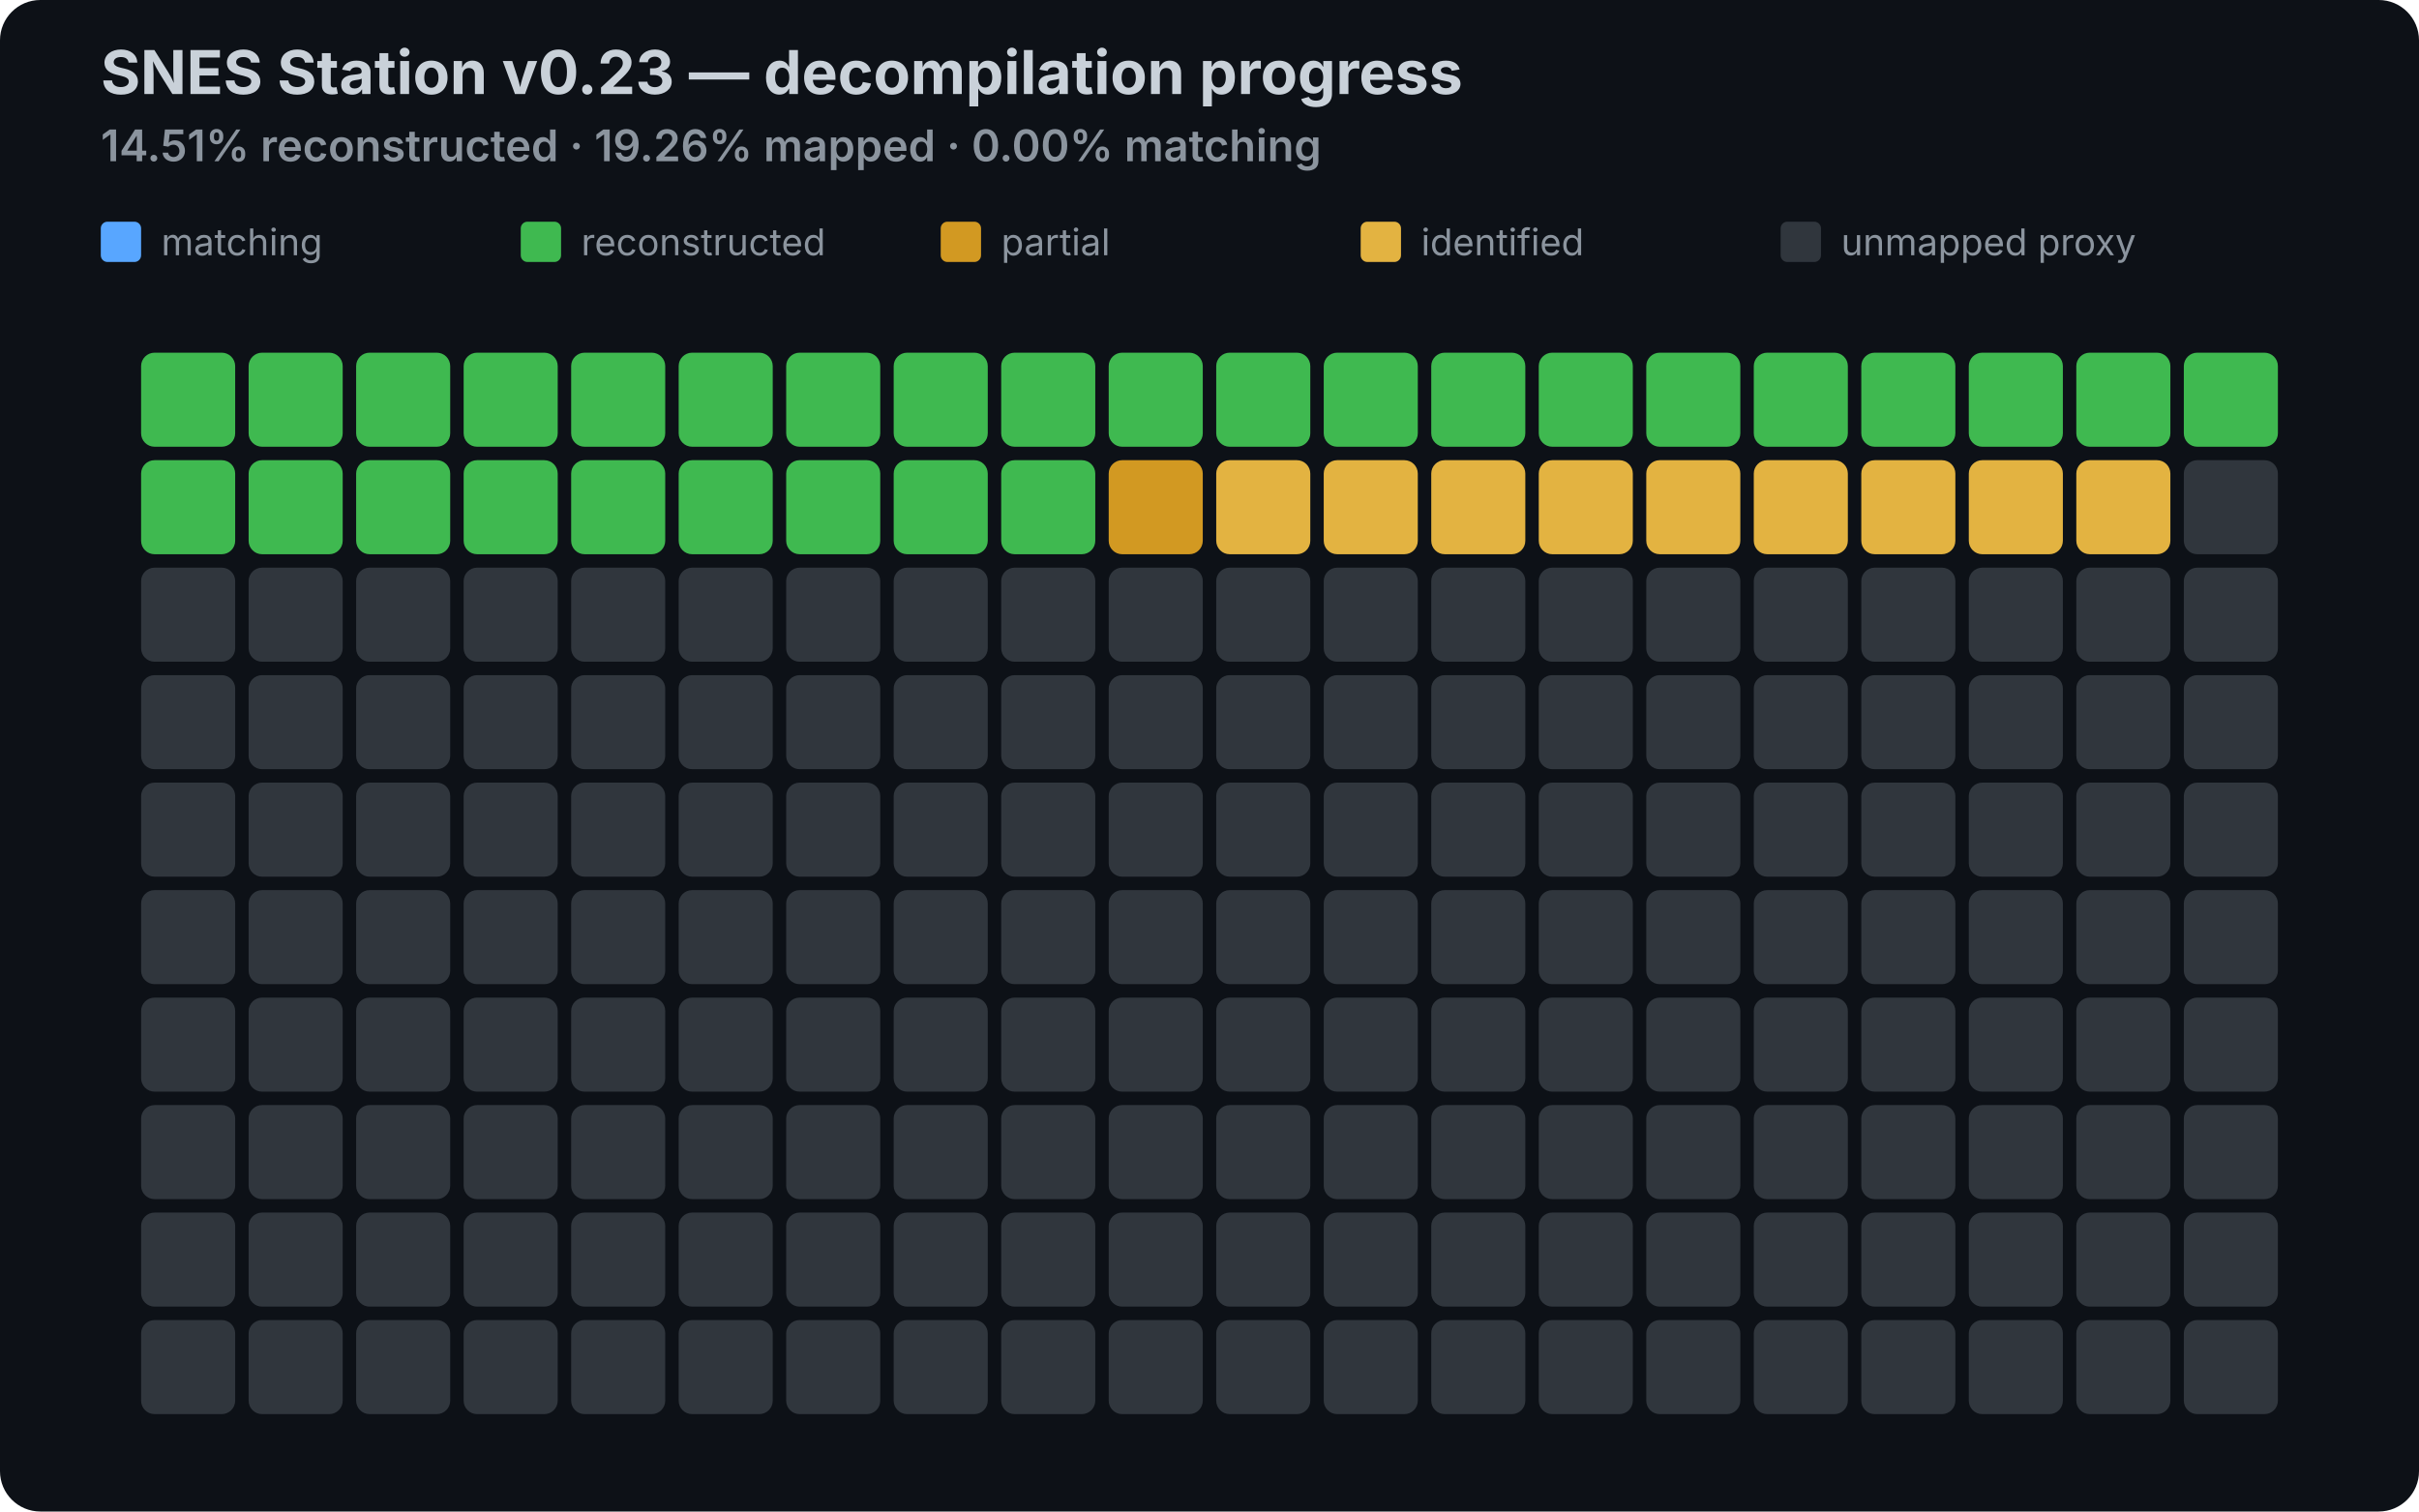
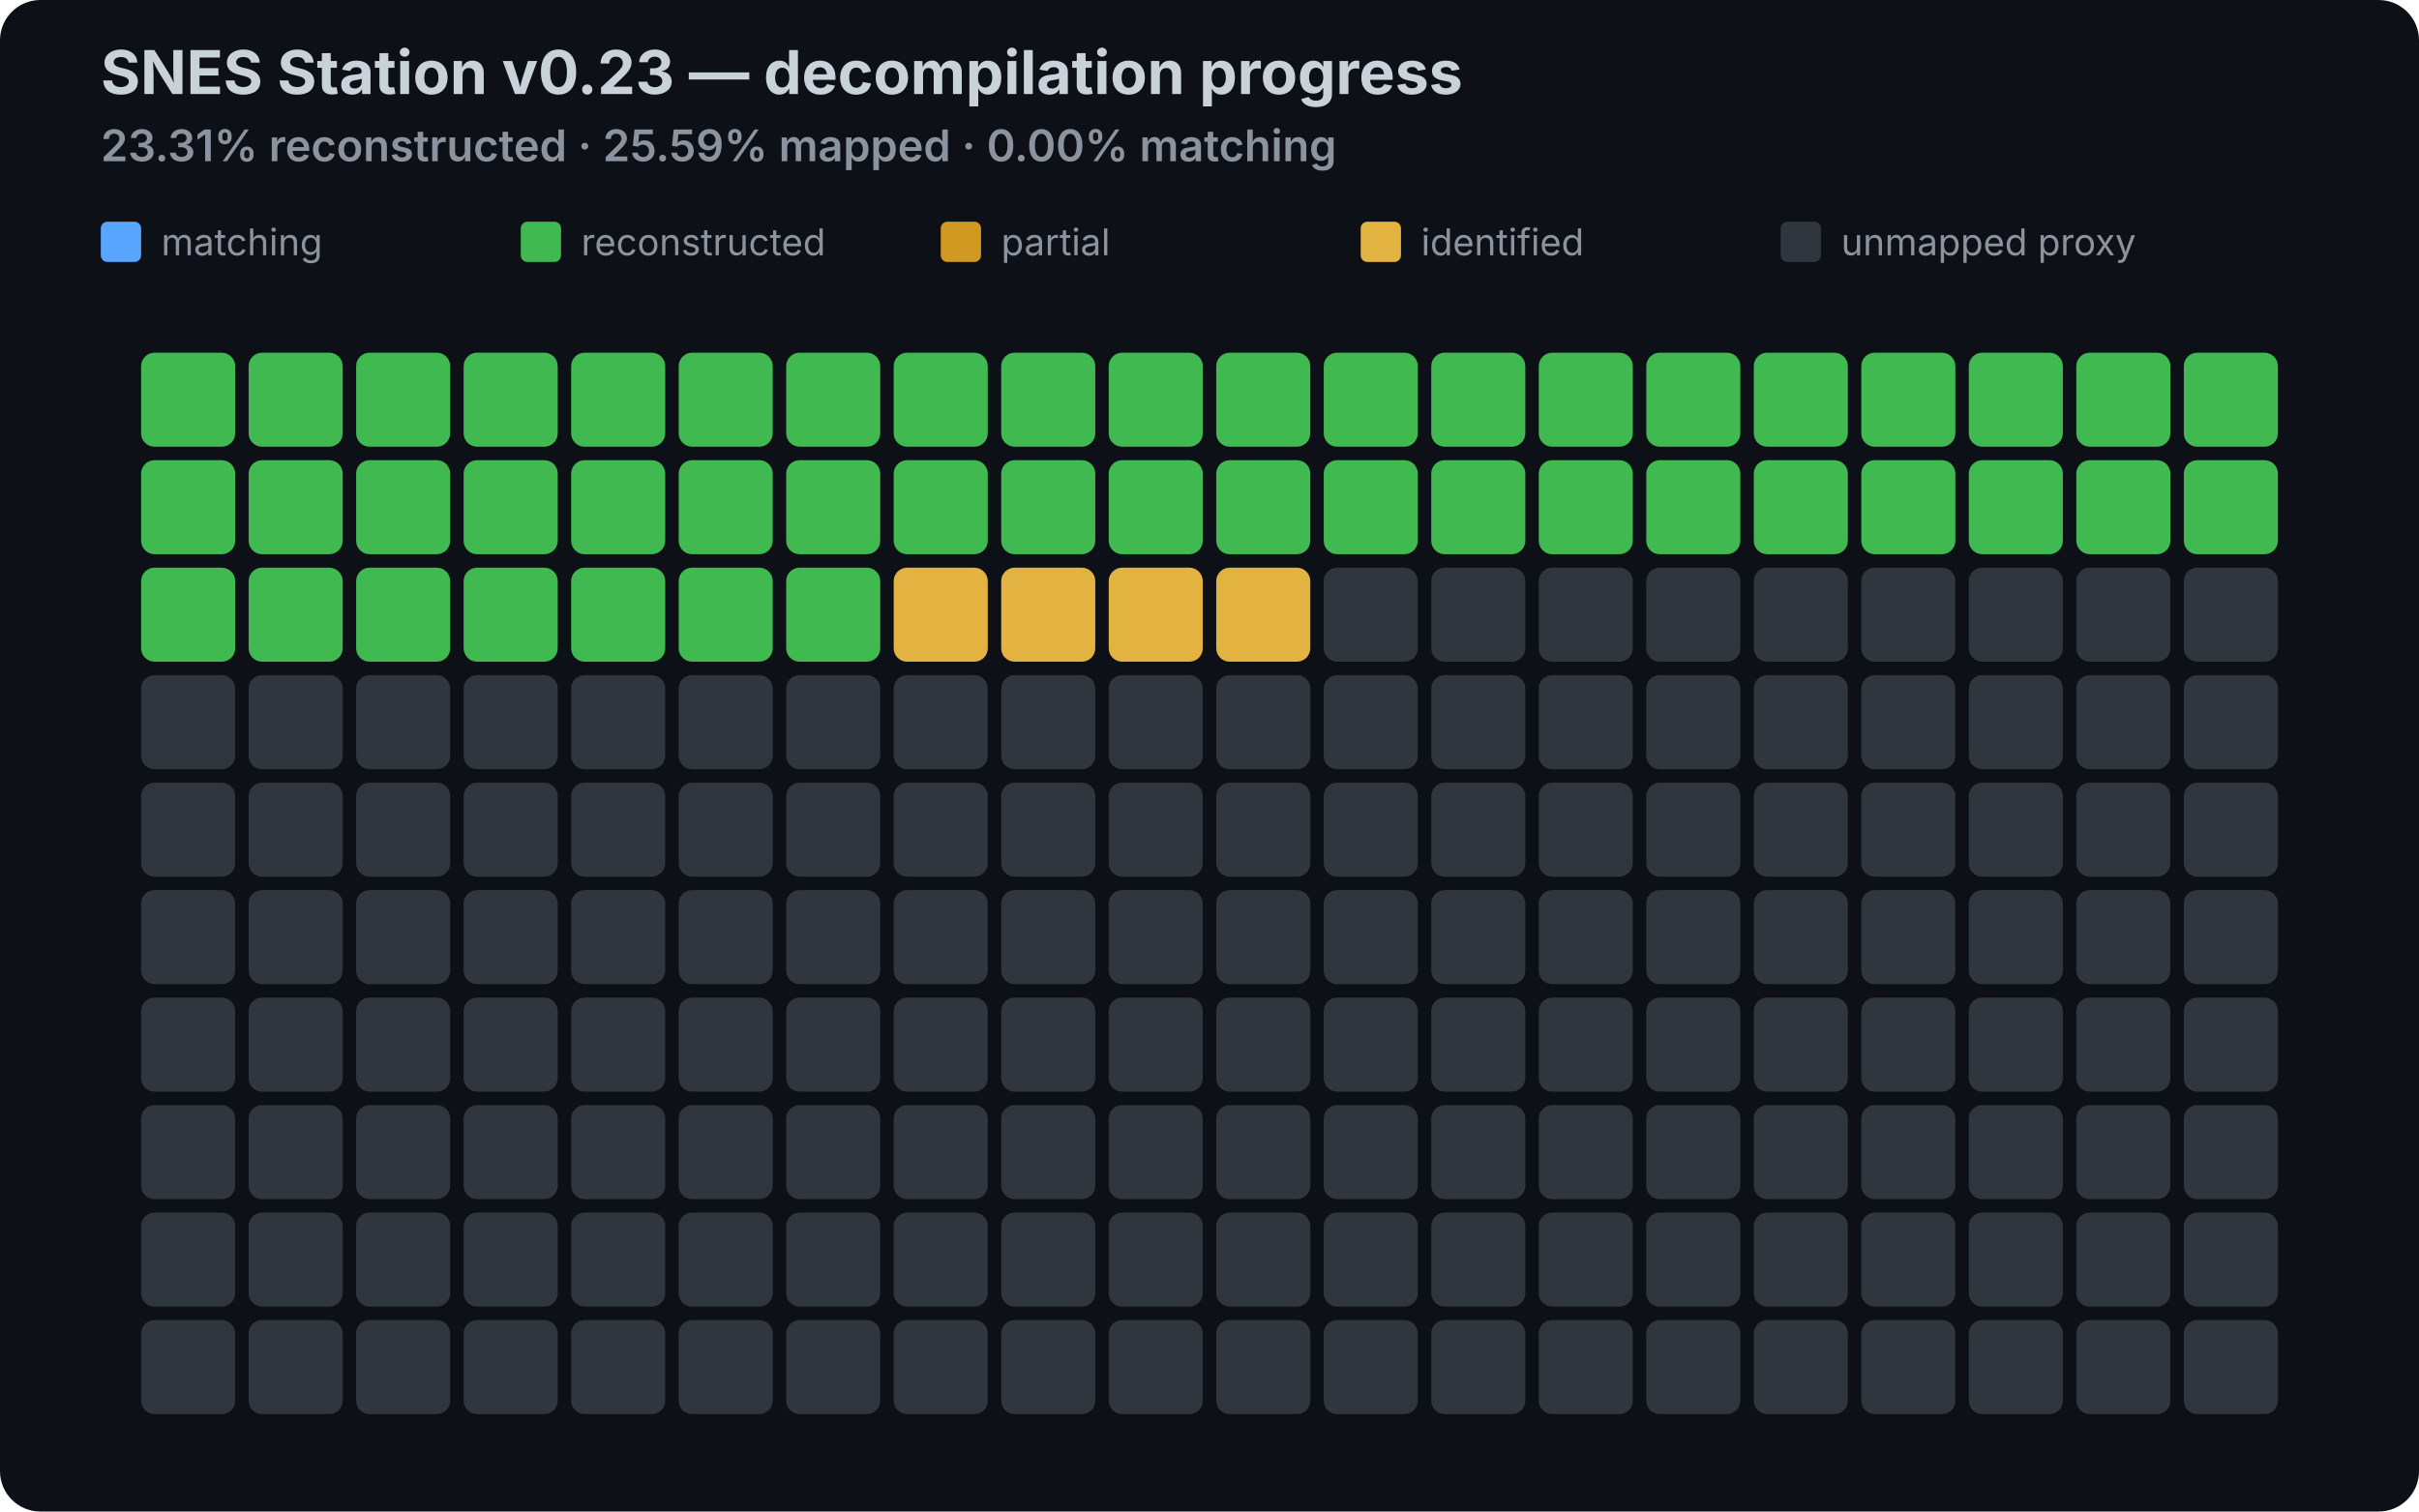
<svg xmlns="http://www.w3.org/2000/svg" width="720" height="450" viewBox="0 0 720 450" role="img" aria-labelledby="title desc">
  <style>
  .title { font: 700 18px -apple-system,BlinkMacSystemFont,"Segoe UI",sans-serif; fill: #c9d1d9; }
  .sub { font: 600 13px -apple-system,BlinkMacSystemFont,"Segoe UI",sans-serif; fill: #8b949e; }
  .legend { font: 11px -apple-system,BlinkMacSystemFont,"Segoe UI",sans-serif; fill: #8b949e; }
</style>
  <rect width="100%" height="100%" rx="12" fill="#0d1117" />
  <text x="30" y="28" class="title">SNES Station v0.23 — decompilation progress</text>
-   <text x="30" y="48" class="sub">14.51% reconstructed · 19.26% mapped · 0.00% matching</text>
+   <text x="30" y="48" class="sub">23.31% reconstructed · 25.59% mapped · 0.00% matching</text>
  <rect x="30" y="66" width="12" height="12" rx="2" fill="#58a6ff" />
  <text x="48" y="76" class="legend">matching</text>
  <rect x="155" y="66" width="12" height="12" rx="2" fill="#3fb950" />
  <text x="173" y="76" class="legend">reconstructed</text>
  <rect x="280" y="66" width="12" height="12" rx="2" fill="#d29922" />
  <text x="298" y="76" class="legend">partial</text>
  <rect x="405" y="66" width="12" height="12" rx="2" fill="#e3b341" />
  <text x="423" y="76" class="legend">identified</text>
  <rect x="530" y="66" width="12" height="12" rx="2" fill="#30363d" />
  <text x="548" y="76" class="legend">unmapped proxy</text>
  <rect x="42" y="105" width="28" height="28" rx="4" fill="#3fb950" data-status="RECONSTRUCTED" />
  <rect x="74" y="105" width="28" height="28" rx="4" fill="#3fb950" data-status="RECONSTRUCTED" />
  <rect x="106" y="105" width="28" height="28" rx="4" fill="#3fb950" data-status="RECONSTRUCTED" />
  <rect x="138" y="105" width="28" height="28" rx="4" fill="#3fb950" data-status="RECONSTRUCTED" />
  <rect x="170" y="105" width="28" height="28" rx="4" fill="#3fb950" data-status="RECONSTRUCTED" />
  <rect x="202" y="105" width="28" height="28" rx="4" fill="#3fb950" data-status="RECONSTRUCTED" />
  <rect x="234" y="105" width="28" height="28" rx="4" fill="#3fb950" data-status="RECONSTRUCTED" />
  <rect x="266" y="105" width="28" height="28" rx="4" fill="#3fb950" data-status="RECONSTRUCTED" />
  <rect x="298" y="105" width="28" height="28" rx="4" fill="#3fb950" data-status="RECONSTRUCTED" />
  <rect x="330" y="105" width="28" height="28" rx="4" fill="#3fb950" data-status="RECONSTRUCTED" />
  <rect x="362" y="105" width="28" height="28" rx="4" fill="#3fb950" data-status="RECONSTRUCTED" />
  <rect x="394" y="105" width="28" height="28" rx="4" fill="#3fb950" data-status="RECONSTRUCTED" />
  <rect x="426" y="105" width="28" height="28" rx="4" fill="#3fb950" data-status="RECONSTRUCTED" />
  <rect x="458" y="105" width="28" height="28" rx="4" fill="#3fb950" data-status="RECONSTRUCTED" />
  <rect x="490" y="105" width="28" height="28" rx="4" fill="#3fb950" data-status="RECONSTRUCTED" />
  <rect x="522" y="105" width="28" height="28" rx="4" fill="#3fb950" data-status="RECONSTRUCTED" />
  <rect x="554" y="105" width="28" height="28" rx="4" fill="#3fb950" data-status="RECONSTRUCTED" />
  <rect x="586" y="105" width="28" height="28" rx="4" fill="#3fb950" data-status="RECONSTRUCTED" />
  <rect x="618" y="105" width="28" height="28" rx="4" fill="#3fb950" data-status="RECONSTRUCTED" />
  <rect x="650" y="105" width="28" height="28" rx="4" fill="#3fb950" data-status="RECONSTRUCTED" />
  <rect x="42" y="137" width="28" height="28" rx="4" fill="#3fb950" data-status="RECONSTRUCTED" />
  <rect x="74" y="137" width="28" height="28" rx="4" fill="#3fb950" data-status="RECONSTRUCTED" />
  <rect x="106" y="137" width="28" height="28" rx="4" fill="#3fb950" data-status="RECONSTRUCTED" />
  <rect x="138" y="137" width="28" height="28" rx="4" fill="#3fb950" data-status="RECONSTRUCTED" />
  <rect x="170" y="137" width="28" height="28" rx="4" fill="#3fb950" data-status="RECONSTRUCTED" />
  <rect x="202" y="137" width="28" height="28" rx="4" fill="#3fb950" data-status="RECONSTRUCTED" />
  <rect x="234" y="137" width="28" height="28" rx="4" fill="#3fb950" data-status="RECONSTRUCTED" />
  <rect x="266" y="137" width="28" height="28" rx="4" fill="#3fb950" data-status="RECONSTRUCTED" />
  <rect x="298" y="137" width="28" height="28" rx="4" fill="#3fb950" data-status="RECONSTRUCTED" />
-   <rect x="330" y="137" width="28" height="28" rx="4" fill="#d29922" data-status="PARTIAL" />
-   <rect x="362" y="137" width="28" height="28" rx="4" fill="#e3b341" data-status="IDENTIFIED" />
-   <rect x="394" y="137" width="28" height="28" rx="4" fill="#e3b341" data-status="IDENTIFIED" />
-   <rect x="426" y="137" width="28" height="28" rx="4" fill="#e3b341" data-status="IDENTIFIED" />
-   <rect x="458" y="137" width="28" height="28" rx="4" fill="#e3b341" data-status="IDENTIFIED" />
-   <rect x="490" y="137" width="28" height="28" rx="4" fill="#e3b341" data-status="IDENTIFIED" />
-   <rect x="522" y="137" width="28" height="28" rx="4" fill="#e3b341" data-status="IDENTIFIED" />
-   <rect x="554" y="137" width="28" height="28" rx="4" fill="#e3b341" data-status="IDENTIFIED" />
-   <rect x="586" y="137" width="28" height="28" rx="4" fill="#e3b341" data-status="IDENTIFIED" />
-   <rect x="618" y="137" width="28" height="28" rx="4" fill="#e3b341" data-status="IDENTIFIED" />
-   <rect x="650" y="137" width="28" height="28" rx="4" fill="#30363d" data-status="UNKNOWN" />
-   <rect x="42" y="169" width="28" height="28" rx="4" fill="#30363d" data-status="UNKNOWN" />
-   <rect x="74" y="169" width="28" height="28" rx="4" fill="#30363d" data-status="UNKNOWN" />
-   <rect x="106" y="169" width="28" height="28" rx="4" fill="#30363d" data-status="UNKNOWN" />
-   <rect x="138" y="169" width="28" height="28" rx="4" fill="#30363d" data-status="UNKNOWN" />
-   <rect x="170" y="169" width="28" height="28" rx="4" fill="#30363d" data-status="UNKNOWN" />
-   <rect x="202" y="169" width="28" height="28" rx="4" fill="#30363d" data-status="UNKNOWN" />
-   <rect x="234" y="169" width="28" height="28" rx="4" fill="#30363d" data-status="UNKNOWN" />
-   <rect x="266" y="169" width="28" height="28" rx="4" fill="#30363d" data-status="UNKNOWN" />
-   <rect x="298" y="169" width="28" height="28" rx="4" fill="#30363d" data-status="UNKNOWN" />
-   <rect x="330" y="169" width="28" height="28" rx="4" fill="#30363d" data-status="UNKNOWN" />
-   <rect x="362" y="169" width="28" height="28" rx="4" fill="#30363d" data-status="UNKNOWN" />
+   <rect x="330" y="137" width="28" height="28" rx="4" fill="#3fb950" data-status="RECONSTRUCTED" />
+   <rect x="362" y="137" width="28" height="28" rx="4" fill="#3fb950" data-status="RECONSTRUCTED" />
+   <rect x="394" y="137" width="28" height="28" rx="4" fill="#3fb950" data-status="RECONSTRUCTED" />
+   <rect x="426" y="137" width="28" height="28" rx="4" fill="#3fb950" data-status="RECONSTRUCTED" />
+   <rect x="458" y="137" width="28" height="28" rx="4" fill="#3fb950" data-status="RECONSTRUCTED" />
+   <rect x="490" y="137" width="28" height="28" rx="4" fill="#3fb950" data-status="RECONSTRUCTED" />
+   <rect x="522" y="137" width="28" height="28" rx="4" fill="#3fb950" data-status="RECONSTRUCTED" />
+   <rect x="554" y="137" width="28" height="28" rx="4" fill="#3fb950" data-status="RECONSTRUCTED" />
+   <rect x="586" y="137" width="28" height="28" rx="4" fill="#3fb950" data-status="RECONSTRUCTED" />
+   <rect x="618" y="137" width="28" height="28" rx="4" fill="#3fb950" data-status="RECONSTRUCTED" />
+   <rect x="650" y="137" width="28" height="28" rx="4" fill="#3fb950" data-status="RECONSTRUCTED" />
+   <rect x="42" y="169" width="28" height="28" rx="4" fill="#3fb950" data-status="RECONSTRUCTED" />
+   <rect x="74" y="169" width="28" height="28" rx="4" fill="#3fb950" data-status="RECONSTRUCTED" />
+   <rect x="106" y="169" width="28" height="28" rx="4" fill="#3fb950" data-status="RECONSTRUCTED" />
+   <rect x="138" y="169" width="28" height="28" rx="4" fill="#3fb950" data-status="RECONSTRUCTED" />
+   <rect x="170" y="169" width="28" height="28" rx="4" fill="#3fb950" data-status="RECONSTRUCTED" />
+   <rect x="202" y="169" width="28" height="28" rx="4" fill="#3fb950" data-status="RECONSTRUCTED" />
+   <rect x="234" y="169" width="28" height="28" rx="4" fill="#3fb950" data-status="RECONSTRUCTED" />
+   <rect x="266" y="169" width="28" height="28" rx="4" fill="#e3b341" data-status="IDENTIFIED" />
+   <rect x="298" y="169" width="28" height="28" rx="4" fill="#e3b341" data-status="IDENTIFIED" />
+   <rect x="330" y="169" width="28" height="28" rx="4" fill="#e3b341" data-status="IDENTIFIED" />
+   <rect x="362" y="169" width="28" height="28" rx="4" fill="#e3b341" data-status="IDENTIFIED" />
  <rect x="394" y="169" width="28" height="28" rx="4" fill="#30363d" data-status="UNKNOWN" />
  <rect x="426" y="169" width="28" height="28" rx="4" fill="#30363d" data-status="UNKNOWN" />
  <rect x="458" y="169" width="28" height="28" rx="4" fill="#30363d" data-status="UNKNOWN" />
  <rect x="490" y="169" width="28" height="28" rx="4" fill="#30363d" data-status="UNKNOWN" />
  <rect x="522" y="169" width="28" height="28" rx="4" fill="#30363d" data-status="UNKNOWN" />
  <rect x="554" y="169" width="28" height="28" rx="4" fill="#30363d" data-status="UNKNOWN" />
  <rect x="586" y="169" width="28" height="28" rx="4" fill="#30363d" data-status="UNKNOWN" />
  <rect x="618" y="169" width="28" height="28" rx="4" fill="#30363d" data-status="UNKNOWN" />
  <rect x="650" y="169" width="28" height="28" rx="4" fill="#30363d" data-status="UNKNOWN" />
  <rect x="42" y="201" width="28" height="28" rx="4" fill="#30363d" data-status="UNKNOWN" />
  <rect x="74" y="201" width="28" height="28" rx="4" fill="#30363d" data-status="UNKNOWN" />
  <rect x="106" y="201" width="28" height="28" rx="4" fill="#30363d" data-status="UNKNOWN" />
  <rect x="138" y="201" width="28" height="28" rx="4" fill="#30363d" data-status="UNKNOWN" />
  <rect x="170" y="201" width="28" height="28" rx="4" fill="#30363d" data-status="UNKNOWN" />
  <rect x="202" y="201" width="28" height="28" rx="4" fill="#30363d" data-status="UNKNOWN" />
  <rect x="234" y="201" width="28" height="28" rx="4" fill="#30363d" data-status="UNKNOWN" />
  <rect x="266" y="201" width="28" height="28" rx="4" fill="#30363d" data-status="UNKNOWN" />
  <rect x="298" y="201" width="28" height="28" rx="4" fill="#30363d" data-status="UNKNOWN" />
  <rect x="330" y="201" width="28" height="28" rx="4" fill="#30363d" data-status="UNKNOWN" />
  <rect x="362" y="201" width="28" height="28" rx="4" fill="#30363d" data-status="UNKNOWN" />
  <rect x="394" y="201" width="28" height="28" rx="4" fill="#30363d" data-status="UNKNOWN" />
  <rect x="426" y="201" width="28" height="28" rx="4" fill="#30363d" data-status="UNKNOWN" />
  <rect x="458" y="201" width="28" height="28" rx="4" fill="#30363d" data-status="UNKNOWN" />
  <rect x="490" y="201" width="28" height="28" rx="4" fill="#30363d" data-status="UNKNOWN" />
  <rect x="522" y="201" width="28" height="28" rx="4" fill="#30363d" data-status="UNKNOWN" />
  <rect x="554" y="201" width="28" height="28" rx="4" fill="#30363d" data-status="UNKNOWN" />
  <rect x="586" y="201" width="28" height="28" rx="4" fill="#30363d" data-status="UNKNOWN" />
  <rect x="618" y="201" width="28" height="28" rx="4" fill="#30363d" data-status="UNKNOWN" />
  <rect x="650" y="201" width="28" height="28" rx="4" fill="#30363d" data-status="UNKNOWN" />
  <rect x="42" y="233" width="28" height="28" rx="4" fill="#30363d" data-status="UNKNOWN" />
  <rect x="74" y="233" width="28" height="28" rx="4" fill="#30363d" data-status="UNKNOWN" />
  <rect x="106" y="233" width="28" height="28" rx="4" fill="#30363d" data-status="UNKNOWN" />
  <rect x="138" y="233" width="28" height="28" rx="4" fill="#30363d" data-status="UNKNOWN" />
  <rect x="170" y="233" width="28" height="28" rx="4" fill="#30363d" data-status="UNKNOWN" />
  <rect x="202" y="233" width="28" height="28" rx="4" fill="#30363d" data-status="UNKNOWN" />
  <rect x="234" y="233" width="28" height="28" rx="4" fill="#30363d" data-status="UNKNOWN" />
  <rect x="266" y="233" width="28" height="28" rx="4" fill="#30363d" data-status="UNKNOWN" />
  <rect x="298" y="233" width="28" height="28" rx="4" fill="#30363d" data-status="UNKNOWN" />
  <rect x="330" y="233" width="28" height="28" rx="4" fill="#30363d" data-status="UNKNOWN" />
  <rect x="362" y="233" width="28" height="28" rx="4" fill="#30363d" data-status="UNKNOWN" />
  <rect x="394" y="233" width="28" height="28" rx="4" fill="#30363d" data-status="UNKNOWN" />
  <rect x="426" y="233" width="28" height="28" rx="4" fill="#30363d" data-status="UNKNOWN" />
  <rect x="458" y="233" width="28" height="28" rx="4" fill="#30363d" data-status="UNKNOWN" />
  <rect x="490" y="233" width="28" height="28" rx="4" fill="#30363d" data-status="UNKNOWN" />
  <rect x="522" y="233" width="28" height="28" rx="4" fill="#30363d" data-status="UNKNOWN" />
  <rect x="554" y="233" width="28" height="28" rx="4" fill="#30363d" data-status="UNKNOWN" />
  <rect x="586" y="233" width="28" height="28" rx="4" fill="#30363d" data-status="UNKNOWN" />
  <rect x="618" y="233" width="28" height="28" rx="4" fill="#30363d" data-status="UNKNOWN" />
  <rect x="650" y="233" width="28" height="28" rx="4" fill="#30363d" data-status="UNKNOWN" />
  <rect x="42" y="265" width="28" height="28" rx="4" fill="#30363d" data-status="UNKNOWN" />
  <rect x="74" y="265" width="28" height="28" rx="4" fill="#30363d" data-status="UNKNOWN" />
  <rect x="106" y="265" width="28" height="28" rx="4" fill="#30363d" data-status="UNKNOWN" />
  <rect x="138" y="265" width="28" height="28" rx="4" fill="#30363d" data-status="UNKNOWN" />
  <rect x="170" y="265" width="28" height="28" rx="4" fill="#30363d" data-status="UNKNOWN" />
  <rect x="202" y="265" width="28" height="28" rx="4" fill="#30363d" data-status="UNKNOWN" />
  <rect x="234" y="265" width="28" height="28" rx="4" fill="#30363d" data-status="UNKNOWN" />
  <rect x="266" y="265" width="28" height="28" rx="4" fill="#30363d" data-status="UNKNOWN" />
  <rect x="298" y="265" width="28" height="28" rx="4" fill="#30363d" data-status="UNKNOWN" />
  <rect x="330" y="265" width="28" height="28" rx="4" fill="#30363d" data-status="UNKNOWN" />
  <rect x="362" y="265" width="28" height="28" rx="4" fill="#30363d" data-status="UNKNOWN" />
  <rect x="394" y="265" width="28" height="28" rx="4" fill="#30363d" data-status="UNKNOWN" />
  <rect x="426" y="265" width="28" height="28" rx="4" fill="#30363d" data-status="UNKNOWN" />
  <rect x="458" y="265" width="28" height="28" rx="4" fill="#30363d" data-status="UNKNOWN" />
  <rect x="490" y="265" width="28" height="28" rx="4" fill="#30363d" data-status="UNKNOWN" />
  <rect x="522" y="265" width="28" height="28" rx="4" fill="#30363d" data-status="UNKNOWN" />
  <rect x="554" y="265" width="28" height="28" rx="4" fill="#30363d" data-status="UNKNOWN" />
  <rect x="586" y="265" width="28" height="28" rx="4" fill="#30363d" data-status="UNKNOWN" />
  <rect x="618" y="265" width="28" height="28" rx="4" fill="#30363d" data-status="UNKNOWN" />
  <rect x="650" y="265" width="28" height="28" rx="4" fill="#30363d" data-status="UNKNOWN" />
  <rect x="42" y="297" width="28" height="28" rx="4" fill="#30363d" data-status="UNKNOWN" />
  <rect x="74" y="297" width="28" height="28" rx="4" fill="#30363d" data-status="UNKNOWN" />
  <rect x="106" y="297" width="28" height="28" rx="4" fill="#30363d" data-status="UNKNOWN" />
  <rect x="138" y="297" width="28" height="28" rx="4" fill="#30363d" data-status="UNKNOWN" />
  <rect x="170" y="297" width="28" height="28" rx="4" fill="#30363d" data-status="UNKNOWN" />
  <rect x="202" y="297" width="28" height="28" rx="4" fill="#30363d" data-status="UNKNOWN" />
  <rect x="234" y="297" width="28" height="28" rx="4" fill="#30363d" data-status="UNKNOWN" />
  <rect x="266" y="297" width="28" height="28" rx="4" fill="#30363d" data-status="UNKNOWN" />
  <rect x="298" y="297" width="28" height="28" rx="4" fill="#30363d" data-status="UNKNOWN" />
  <rect x="330" y="297" width="28" height="28" rx="4" fill="#30363d" data-status="UNKNOWN" />
  <rect x="362" y="297" width="28" height="28" rx="4" fill="#30363d" data-status="UNKNOWN" />
  <rect x="394" y="297" width="28" height="28" rx="4" fill="#30363d" data-status="UNKNOWN" />
  <rect x="426" y="297" width="28" height="28" rx="4" fill="#30363d" data-status="UNKNOWN" />
  <rect x="458" y="297" width="28" height="28" rx="4" fill="#30363d" data-status="UNKNOWN" />
  <rect x="490" y="297" width="28" height="28" rx="4" fill="#30363d" data-status="UNKNOWN" />
  <rect x="522" y="297" width="28" height="28" rx="4" fill="#30363d" data-status="UNKNOWN" />
  <rect x="554" y="297" width="28" height="28" rx="4" fill="#30363d" data-status="UNKNOWN" />
  <rect x="586" y="297" width="28" height="28" rx="4" fill="#30363d" data-status="UNKNOWN" />
  <rect x="618" y="297" width="28" height="28" rx="4" fill="#30363d" data-status="UNKNOWN" />
  <rect x="650" y="297" width="28" height="28" rx="4" fill="#30363d" data-status="UNKNOWN" />
  <rect x="42" y="329" width="28" height="28" rx="4" fill="#30363d" data-status="UNKNOWN" />
  <rect x="74" y="329" width="28" height="28" rx="4" fill="#30363d" data-status="UNKNOWN" />
  <rect x="106" y="329" width="28" height="28" rx="4" fill="#30363d" data-status="UNKNOWN" />
  <rect x="138" y="329" width="28" height="28" rx="4" fill="#30363d" data-status="UNKNOWN" />
  <rect x="170" y="329" width="28" height="28" rx="4" fill="#30363d" data-status="UNKNOWN" />
  <rect x="202" y="329" width="28" height="28" rx="4" fill="#30363d" data-status="UNKNOWN" />
  <rect x="234" y="329" width="28" height="28" rx="4" fill="#30363d" data-status="UNKNOWN" />
  <rect x="266" y="329" width="28" height="28" rx="4" fill="#30363d" data-status="UNKNOWN" />
  <rect x="298" y="329" width="28" height="28" rx="4" fill="#30363d" data-status="UNKNOWN" />
  <rect x="330" y="329" width="28" height="28" rx="4" fill="#30363d" data-status="UNKNOWN" />
  <rect x="362" y="329" width="28" height="28" rx="4" fill="#30363d" data-status="UNKNOWN" />
  <rect x="394" y="329" width="28" height="28" rx="4" fill="#30363d" data-status="UNKNOWN" />
  <rect x="426" y="329" width="28" height="28" rx="4" fill="#30363d" data-status="UNKNOWN" />
  <rect x="458" y="329" width="28" height="28" rx="4" fill="#30363d" data-status="UNKNOWN" />
  <rect x="490" y="329" width="28" height="28" rx="4" fill="#30363d" data-status="UNKNOWN" />
  <rect x="522" y="329" width="28" height="28" rx="4" fill="#30363d" data-status="UNKNOWN" />
  <rect x="554" y="329" width="28" height="28" rx="4" fill="#30363d" data-status="UNKNOWN" />
  <rect x="586" y="329" width="28" height="28" rx="4" fill="#30363d" data-status="UNKNOWN" />
  <rect x="618" y="329" width="28" height="28" rx="4" fill="#30363d" data-status="UNKNOWN" />
  <rect x="650" y="329" width="28" height="28" rx="4" fill="#30363d" data-status="UNKNOWN" />
  <rect x="42" y="361" width="28" height="28" rx="4" fill="#30363d" data-status="UNKNOWN" />
  <rect x="74" y="361" width="28" height="28" rx="4" fill="#30363d" data-status="UNKNOWN" />
  <rect x="106" y="361" width="28" height="28" rx="4" fill="#30363d" data-status="UNKNOWN" />
  <rect x="138" y="361" width="28" height="28" rx="4" fill="#30363d" data-status="UNKNOWN" />
  <rect x="170" y="361" width="28" height="28" rx="4" fill="#30363d" data-status="UNKNOWN" />
  <rect x="202" y="361" width="28" height="28" rx="4" fill="#30363d" data-status="UNKNOWN" />
  <rect x="234" y="361" width="28" height="28" rx="4" fill="#30363d" data-status="UNKNOWN" />
  <rect x="266" y="361" width="28" height="28" rx="4" fill="#30363d" data-status="UNKNOWN" />
  <rect x="298" y="361" width="28" height="28" rx="4" fill="#30363d" data-status="UNKNOWN" />
  <rect x="330" y="361" width="28" height="28" rx="4" fill="#30363d" data-status="UNKNOWN" />
  <rect x="362" y="361" width="28" height="28" rx="4" fill="#30363d" data-status="UNKNOWN" />
  <rect x="394" y="361" width="28" height="28" rx="4" fill="#30363d" data-status="UNKNOWN" />
  <rect x="426" y="361" width="28" height="28" rx="4" fill="#30363d" data-status="UNKNOWN" />
  <rect x="458" y="361" width="28" height="28" rx="4" fill="#30363d" data-status="UNKNOWN" />
  <rect x="490" y="361" width="28" height="28" rx="4" fill="#30363d" data-status="UNKNOWN" />
  <rect x="522" y="361" width="28" height="28" rx="4" fill="#30363d" data-status="UNKNOWN" />
  <rect x="554" y="361" width="28" height="28" rx="4" fill="#30363d" data-status="UNKNOWN" />
  <rect x="586" y="361" width="28" height="28" rx="4" fill="#30363d" data-status="UNKNOWN" />
  <rect x="618" y="361" width="28" height="28" rx="4" fill="#30363d" data-status="UNKNOWN" />
  <rect x="650" y="361" width="28" height="28" rx="4" fill="#30363d" data-status="UNKNOWN" />
  <rect x="42" y="393" width="28" height="28" rx="4" fill="#30363d" data-status="UNKNOWN" />
  <rect x="74" y="393" width="28" height="28" rx="4" fill="#30363d" data-status="UNKNOWN" />
  <rect x="106" y="393" width="28" height="28" rx="4" fill="#30363d" data-status="UNKNOWN" />
  <rect x="138" y="393" width="28" height="28" rx="4" fill="#30363d" data-status="UNKNOWN" />
  <rect x="170" y="393" width="28" height="28" rx="4" fill="#30363d" data-status="UNKNOWN" />
  <rect x="202" y="393" width="28" height="28" rx="4" fill="#30363d" data-status="UNKNOWN" />
  <rect x="234" y="393" width="28" height="28" rx="4" fill="#30363d" data-status="UNKNOWN" />
  <rect x="266" y="393" width="28" height="28" rx="4" fill="#30363d" data-status="UNKNOWN" />
  <rect x="298" y="393" width="28" height="28" rx="4" fill="#30363d" data-status="UNKNOWN" />
  <rect x="330" y="393" width="28" height="28" rx="4" fill="#30363d" data-status="UNKNOWN" />
  <rect x="362" y="393" width="28" height="28" rx="4" fill="#30363d" data-status="UNKNOWN" />
  <rect x="394" y="393" width="28" height="28" rx="4" fill="#30363d" data-status="UNKNOWN" />
  <rect x="426" y="393" width="28" height="28" rx="4" fill="#30363d" data-status="UNKNOWN" />
  <rect x="458" y="393" width="28" height="28" rx="4" fill="#30363d" data-status="UNKNOWN" />
  <rect x="490" y="393" width="28" height="28" rx="4" fill="#30363d" data-status="UNKNOWN" />
  <rect x="522" y="393" width="28" height="28" rx="4" fill="#30363d" data-status="UNKNOWN" />
  <rect x="554" y="393" width="28" height="28" rx="4" fill="#30363d" data-status="UNKNOWN" />
  <rect x="586" y="393" width="28" height="28" rx="4" fill="#30363d" data-status="UNKNOWN" />
  <rect x="618" y="393" width="28" height="28" rx="4" fill="#30363d" data-status="UNKNOWN" />
  <rect x="650" y="393" width="28" height="28" rx="4" fill="#30363d" data-status="UNKNOWN" />
</svg>
